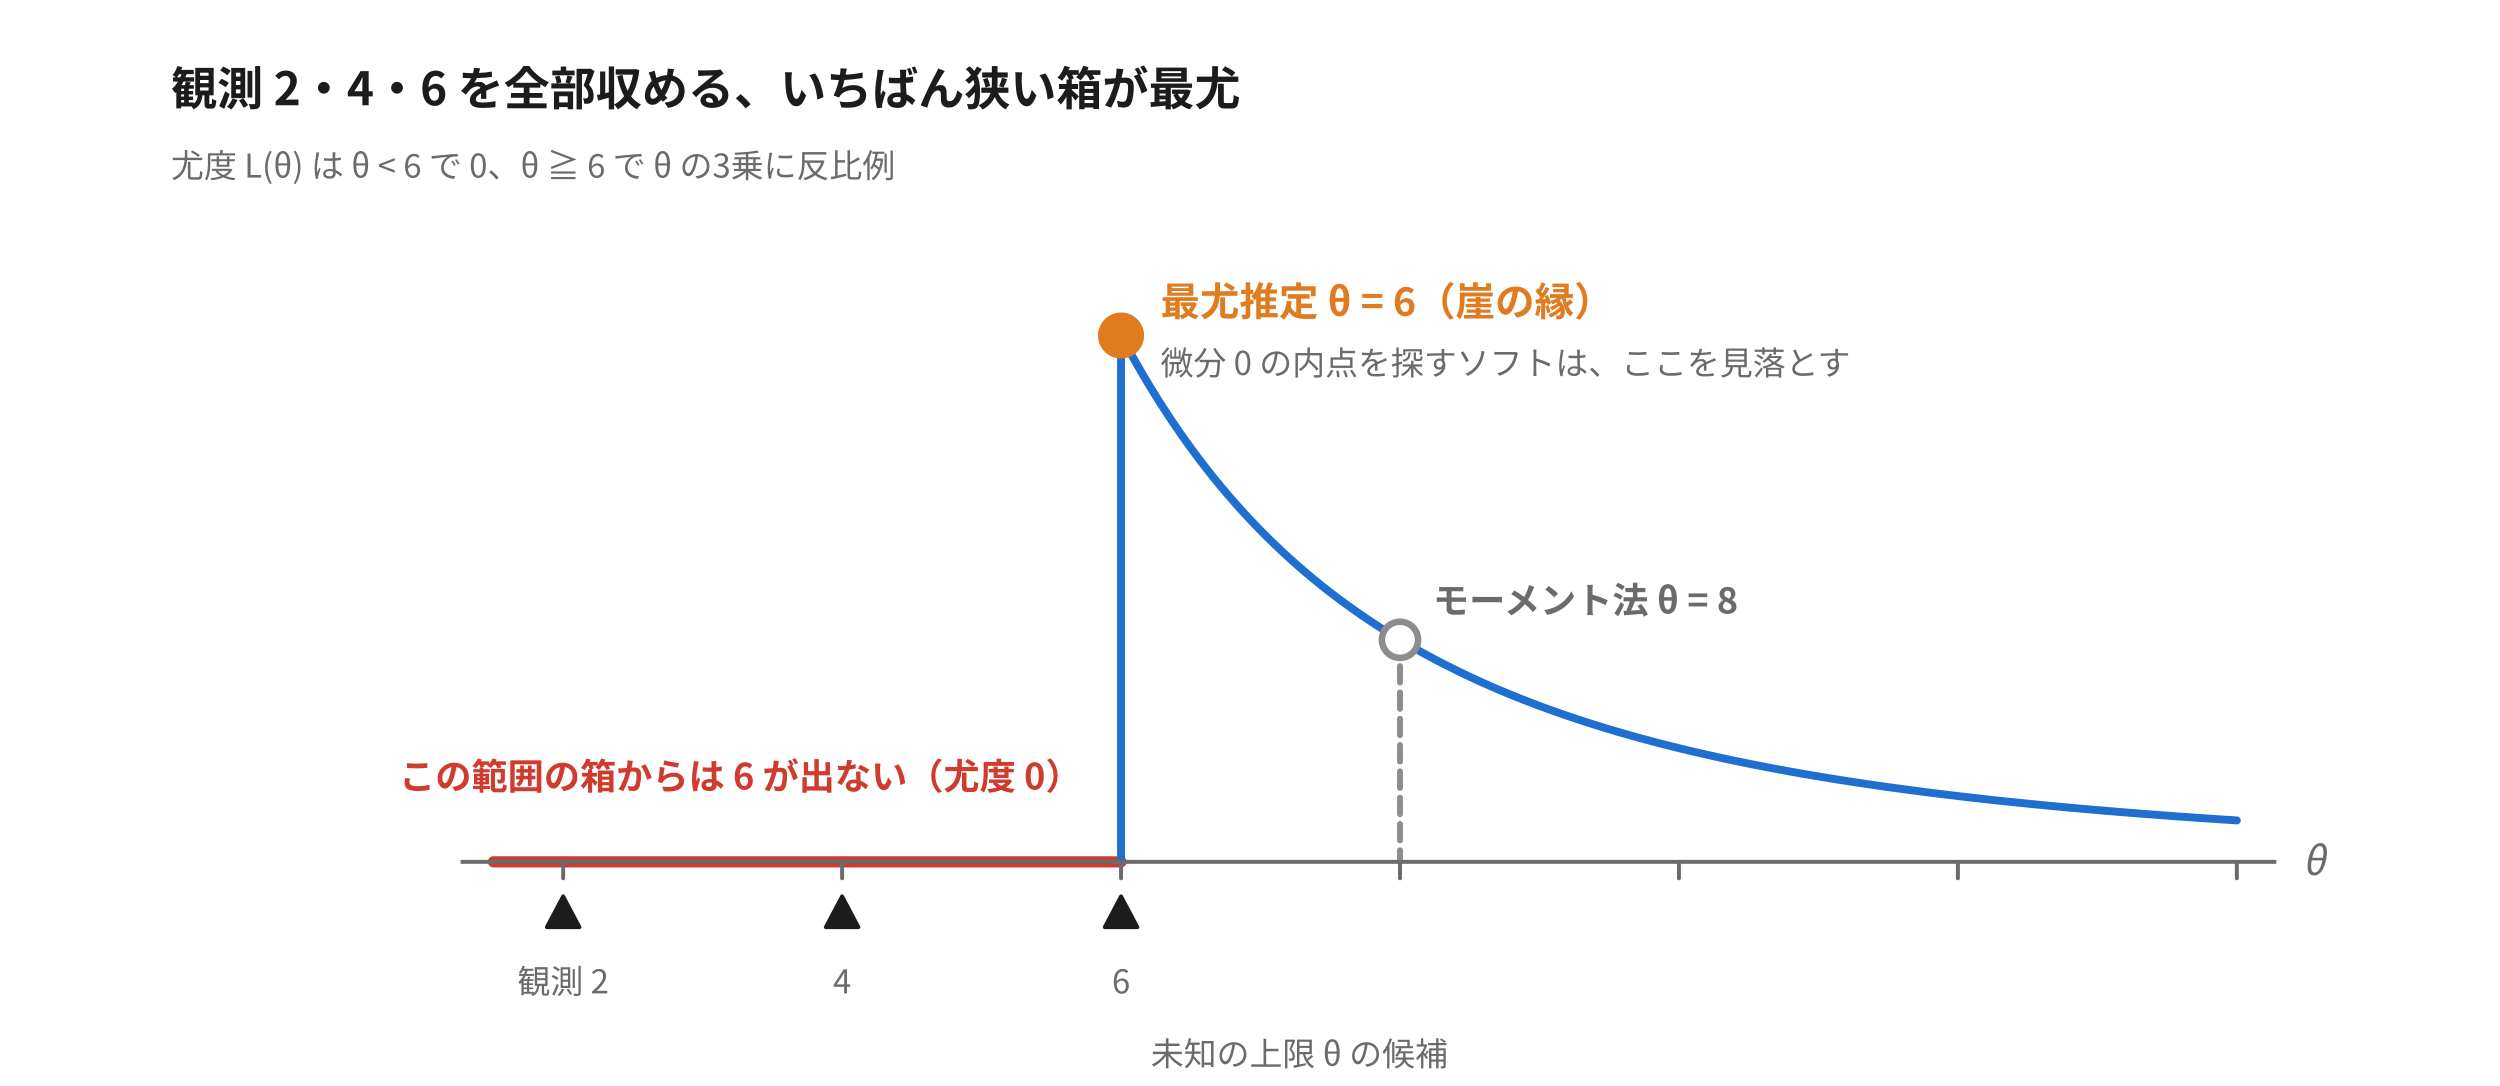
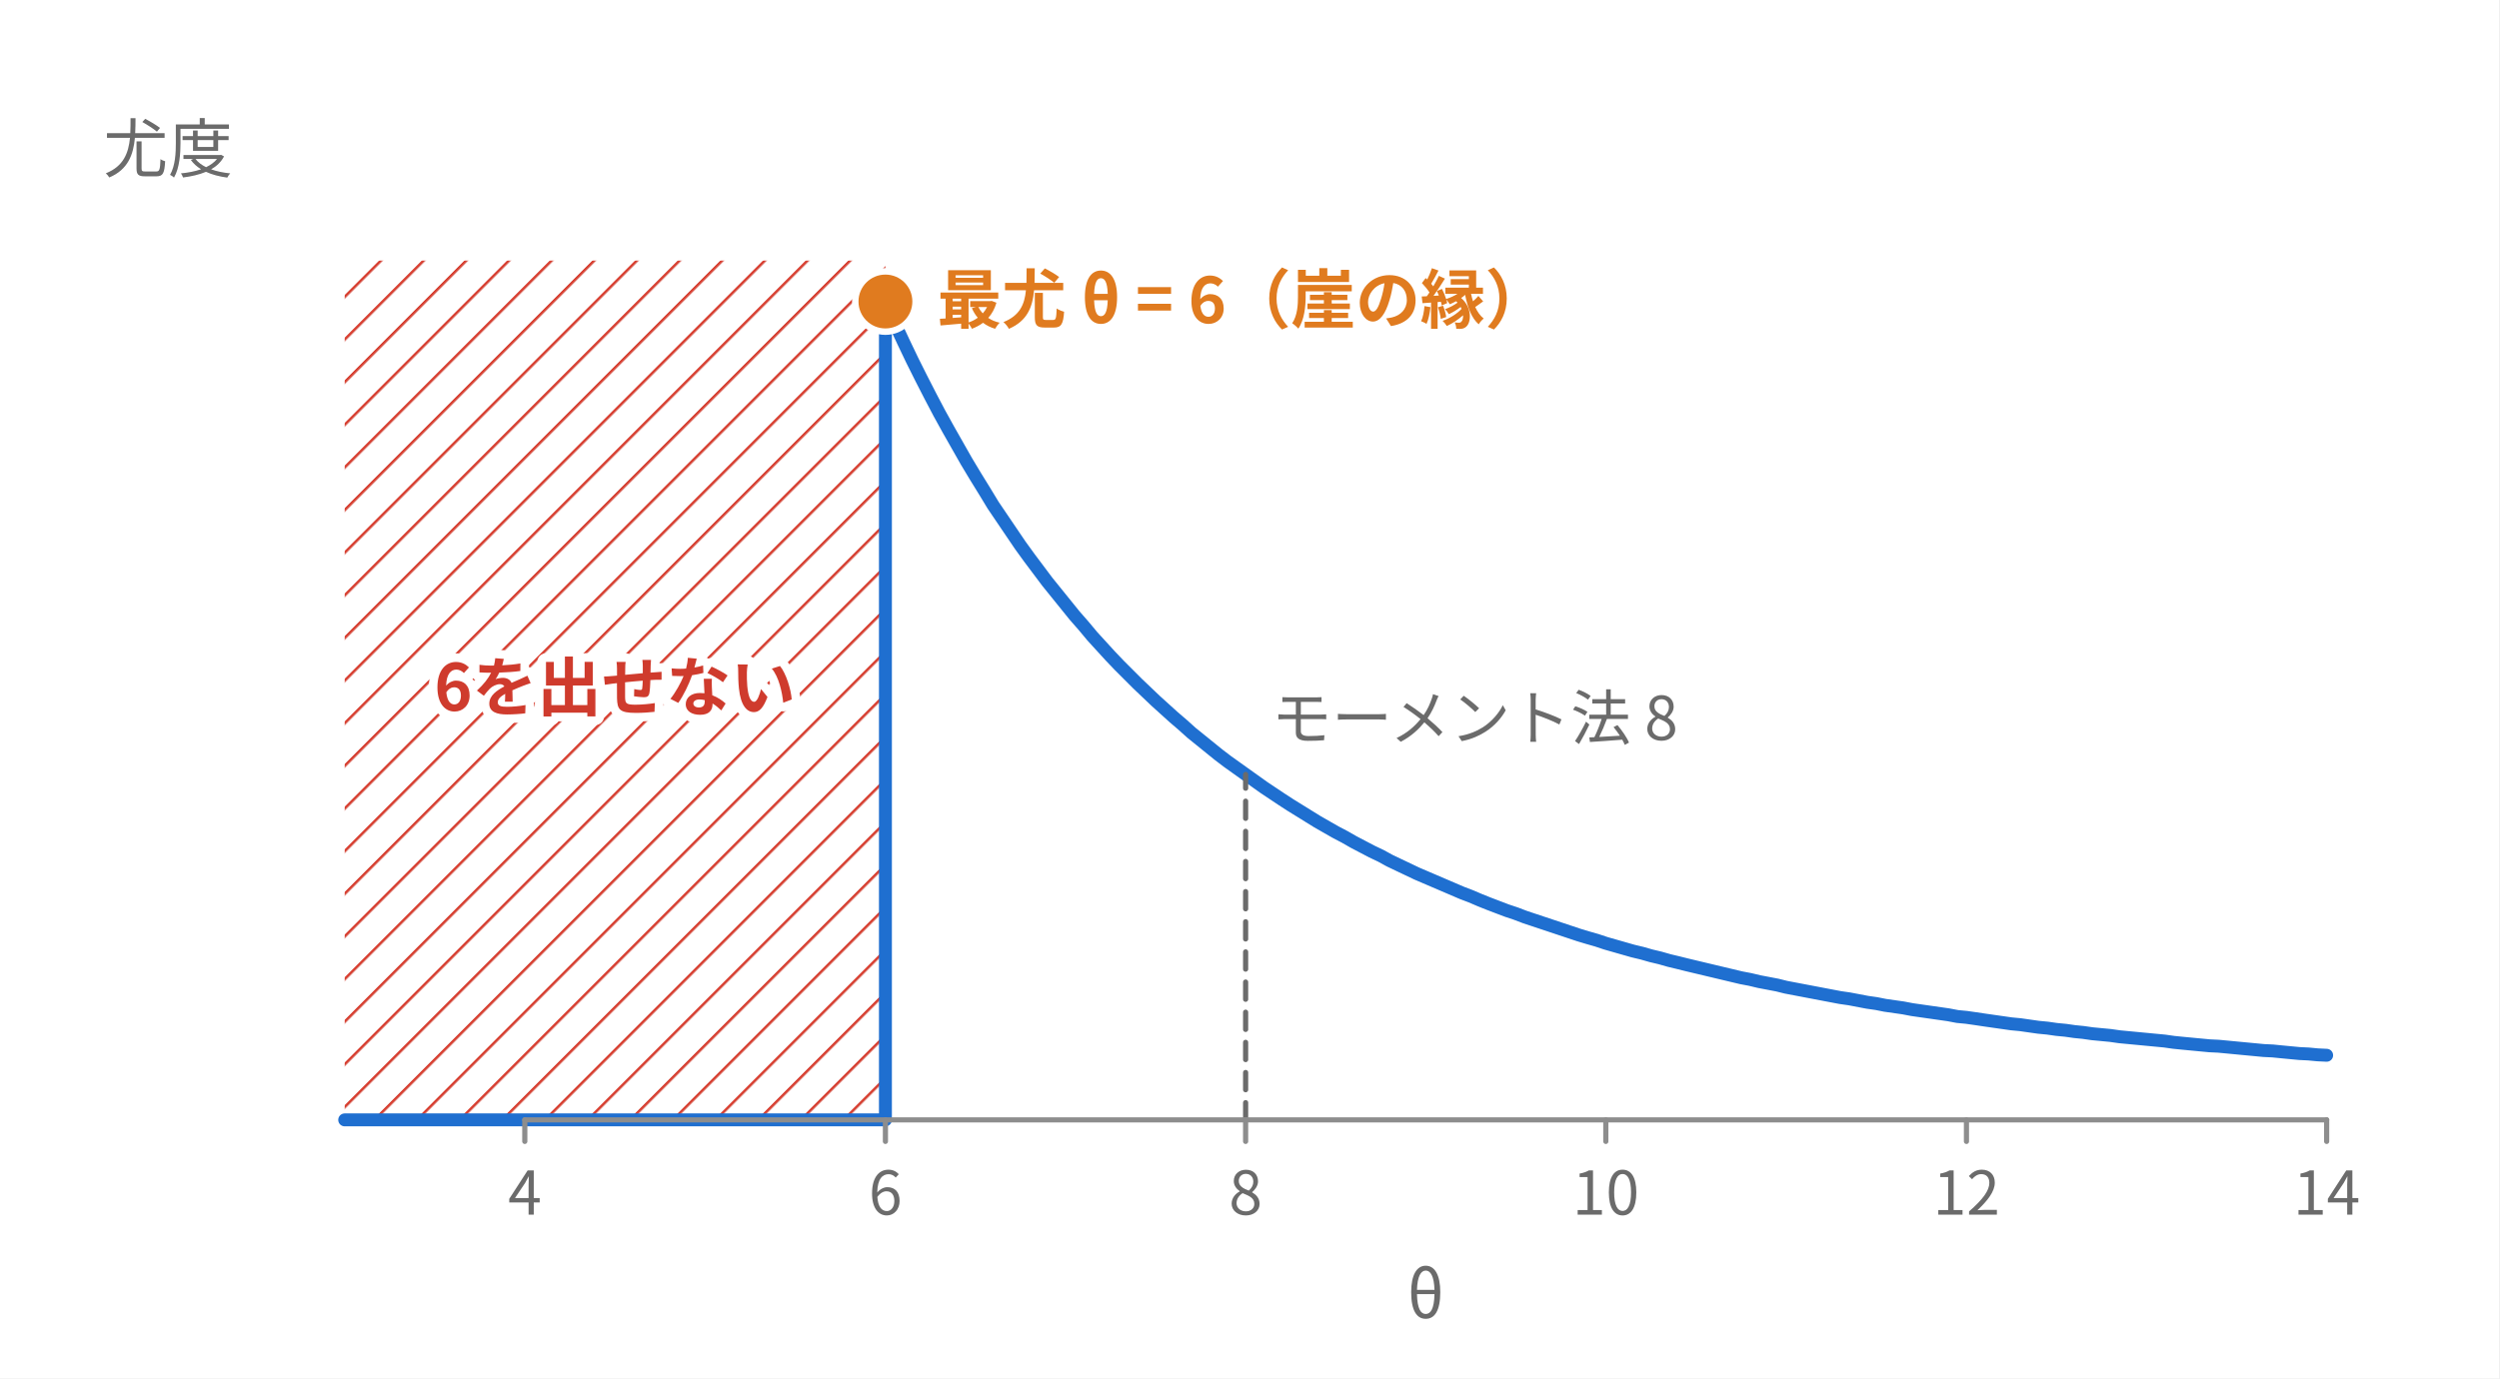
- <svg xmlns="http://www.w3.org/2000/svg" viewBox="0 0 760 330" role="img" aria-labelledby="title desc">
-   <rect x="0" y="0" width="760" height="330" fill="#ffffff" />
-   <text x="52" y="32" font-family="Noto Sans CJK JP, Hiragino Sans, Noto Sans JP, Yu Gothic, sans-serif" font-size="14" fill="#1c1c1c" text-anchor="start" font-weight="700">観測 2・4・6 を全部収める、いちばん狭い箱が最尤</text>
-   <text x="52" y="54" font-family="Noto Sans CJK JP, Hiragino Sans, Noto Sans JP, Yu Gothic, sans-serif" font-size="10" fill="#6b6b6b" text-anchor="start" font-weight="400">尤度 L(θ) は θ &lt; 6 で 0、θ ≧ 6 で θ の3乗に反比例</text>
-   <line x1="150.0" y1="262" x2="340.8" y2="262" stroke="#cf3b2d" stroke-width="3.4" stroke-linecap="round" opacity="1" />
-   <text x="328.8" y="240" font-family="Noto Sans CJK JP, Hiragino Sans, Noto Sans JP, Yu Gothic, sans-serif" font-size="11" fill="#cf3b2d" text-anchor="end" font-weight="700">この範囲の箱からは 6 が出ない（尤度 0）</text>
-   <line x1="340.8" y1="262" x2="340.8" y2="102" stroke="#1f6fd0" stroke-width="2.4" stroke-linecap="round" opacity="1" />
-   <path d="M 340.8 102 L 341.65 103.59 L 342.5 105.16 L 343.34 106.71 L 344.19 108.23 L 345.04 109.74 L 345.89 111.23 L 346.74 112.7 L 347.58 114.15 L 348.43 115.58 L 349.28 116.99 L 350.13 118.38 L 350.98 119.76 L 351.82 121.12 L 352.67 122.46 L 353.52 123.79 L 354.37 125.09 L 355.22 126.39 L 356.06 127.66 L 356.91 128.92 L 357.76 130.16 L 358.61 131.39 L 359.46 132.61 L 360.3 133.8 L 361.15 134.99 L 362 136.16 L 362.85 137.31 L 363.7 138.45 L 364.54 139.58 L 365.39 140.69 L 366.24 141.79 L 367.09 142.88 L 367.94 143.95 L 368.78 145.01 L 369.63 146.06 L 370.48 147.09 L 371.33 148.12 L 372.18 149.13 L 373.02 150.12 L 373.87 151.11 L 374.72 152.09 L 375.57 153.05 L 376.42 154 L 377.26 154.95 L 378.11 155.88 L 378.96 156.8 L 379.81 157.71 L 380.66 158.61 L 381.5 159.49 L 382.35 160.37 L 383.2 161.24 L 384.05 162.1 L 384.9 162.95 L 385.74 163.79 L 386.59 164.62 L 387.44 165.44 L 388.29 166.25 L 389.14 167.05 L 389.98 167.85 L 390.83 168.63 L 391.68 169.41 L 392.53 170.17 L 393.38 170.93 L 394.22 171.68 L 395.07 172.43 L 395.92 173.16 L 396.77 173.89 L 397.62 174.61 L 398.46 175.32 L 399.31 176.02 L 400.16 176.71 L 401.01 177.4 L 401.86 178.08 L 402.7 178.76 L 403.55 179.42 L 404.4 180.08 L 405.25 180.73 L 406.1 181.38 L 406.94 182.02 L 407.79 182.65 L 408.64 183.27 L 409.49 183.89 L 410.34 184.5 L 411.18 185.11 L 412.03 185.71 L 412.88 186.3 L 413.73 186.89 L 414.58 187.47 L 415.42 188.04 L 416.27 188.61 L 417.12 189.17 L 417.97 189.73 L 418.82 190.28 L 419.66 190.83 L 420.51 191.37 L 421.36 191.9 L 422.21 192.43 L 423.06 192.96 L 423.9 193.48 L 424.75 193.99 L 425.6 194.5 L 426.45 195 L 427.3 195.5 L 428.14 196 L 428.99 196.49 L 429.84 196.97 L 430.69 197.45 L 431.54 197.92 L 432.38 198.39 L 433.23 198.86 L 434.08 199.32 L 434.93 199.78 L 435.78 200.23 L 436.62 200.68 L 437.47 201.12 L 438.32 201.56 L 439.17 201.99 L 440.02 202.42 L 440.86 202.85 L 441.71 203.27 L 442.56 203.69 L 443.41 204.11 L 444.26 204.52 L 445.1 204.92 L 445.95 205.33 L 446.8 205.72 L 447.65 206.12 L 448.5 206.51 L 449.34 206.9 L 450.19 207.28 L 451.04 207.67 L 451.89 208.04 L 452.74 208.42 L 453.58 208.79 L 454.43 209.15 L 455.28 209.52 L 456.13 209.88 L 456.98 210.23 L 457.82 210.59 L 458.67 210.94 L 459.52 211.29 L 460.37 211.63 L 461.22 211.97 L 462.06 212.31 L 462.91 212.64 L 463.76 212.98 L 464.61 213.31 L 465.46 213.63 L 466.3 213.95 L 467.15 214.28 L 468 214.59 L 468.85 214.91 L 469.7 215.22 L 470.54 215.53 L 471.39 215.83 L 472.24 216.14 L 473.09 216.44 L 473.94 216.74 L 474.78 217.03 L 475.63 217.33 L 476.48 217.62 L 477.33 217.91 L 478.18 218.19 L 479.02 218.47 L 479.87 218.76 L 480.72 219.03 L 481.57 219.31 L 482.42 219.58 L 483.26 219.85 L 484.11 220.12 L 484.96 220.39 L 485.81 220.66 L 486.66 220.92 L 487.5 221.18 L 488.35 221.44 L 489.2 221.69 L 490.05 221.94 L 490.9 222.2 L 491.74 222.45 L 492.59 222.69 L 493.44 222.94 L 494.29 223.18 L 495.14 223.42 L 495.98 223.66 L 496.83 223.9 L 497.68 224.13 L 498.53 224.37 L 499.38 224.6 L 500.22 224.83 L 501.07 225.05 L 501.92 225.28 L 502.77 225.5 L 503.62 225.73 L 504.46 225.95 L 505.31 226.17 L 506.16 226.38 L 507.01 226.6 L 507.86 226.81 L 508.7 227.02 L 509.55 227.23 L 510.4 227.44 L 511.25 227.65 L 512.1 227.85 L 512.94 228.05 L 513.79 228.26 L 514.64 228.46 L 515.49 228.65 L 516.34 228.85 L 517.18 229.05 L 518.03 229.24 L 518.88 229.43 L 519.73 229.62 L 520.58 229.81 L 521.42 230 L 522.27 230.19 L 523.12 230.37 L 523.97 230.56 L 524.82 230.74 L 525.66 230.92 L 526.51 231.1 L 527.36 231.28 L 528.21 231.45 L 529.06 231.63 L 529.9 231.8 L 530.75 231.97 L 531.6 232.15 L 532.45 232.32 L 533.3 232.48 L 534.14 232.65 L 534.99 232.82 L 535.84 232.98 L 536.69 233.15 L 537.54 233.31 L 538.38 233.47 L 539.23 233.63 L 540.08 233.79 L 540.93 233.95 L 541.78 234.1 L 542.62 234.26 L 543.47 234.41 L 544.32 234.57 L 545.17 234.72 L 546.02 234.87 L 546.86 235.02 L 547.71 235.17 L 548.56 235.31 L 549.41 235.46 L 550.26 235.6 L 551.1 235.75 L 551.95 235.89 L 552.8 236.03 L 553.65 236.18 L 554.5 236.32 L 555.34 236.45 L 556.19 236.59 L 557.04 236.73 L 557.89 236.87 L 558.74 237 L 559.58 237.14 L 560.43 237.27 L 561.28 237.4 L 562.13 237.53 L 562.98 237.66 L 563.82 237.79 L 564.67 237.92 L 565.52 238.05 L 566.37 238.17 L 567.22 238.3 L 568.06 238.43 L 568.91 238.55 L 569.76 238.67 L 570.61 238.8 L 571.46 238.92 L 572.3 239.04 L 573.15 239.16 L 574 239.28 L 574.85 239.39 L 575.7 239.51 L 576.54 239.63 L 577.39 239.74 L 578.24 239.86 L 579.09 239.97 L 579.94 240.09 L 580.78 240.2 L 581.63 240.31 L 582.48 240.42 L 583.33 240.53 L 584.18 240.64 L 585.02 240.75 L 585.87 240.86 L 586.72 240.97 L 587.57 241.07 L 588.42 241.18 L 589.26 241.28 L 590.11 241.39 L 590.96 241.49 L 591.81 241.59 L 592.66 241.7 L 593.5 241.8 L 594.35 241.9 L 595.2 242 L 596.05 242.1 L 596.9 242.2 L 597.74 242.3 L 598.59 242.39 L 599.44 242.49 L 600.29 242.59 L 601.14 242.68 L 601.98 242.78 L 602.83 242.87 L 603.68 242.97 L 604.53 243.06 L 605.38 243.15 L 606.22 243.25 L 607.07 243.34 L 607.92 243.43 L 608.77 243.52 L 609.62 243.61 L 610.46 243.7 L 611.31 243.79 L 612.16 243.87 L 613.01 243.96 L 613.86 244.05 L 614.7 244.13 L 615.55 244.22 L 616.4 244.31 L 617.25 244.39 L 618.1 244.47 L 618.94 244.56 L 619.79 244.64 L 620.64 244.72 L 621.49 244.81 L 622.34 244.89 L 623.18 244.97 L 624.03 245.05 L 624.88 245.13 L 625.73 245.21 L 626.58 245.29 L 627.42 245.37 L 628.27 245.44 L 629.12 245.52 L 629.97 245.6 L 630.82 245.67 L 631.66 245.75 L 632.51 245.83 L 633.36 245.9 L 634.21 245.98 L 635.06 246.05 L 635.9 246.12 L 636.75 246.2 L 637.6 246.27 L 638.45 246.34 L 639.3 246.41 L 640.14 246.49 L 640.99 246.56 L 641.84 246.63 L 642.69 246.7 L 643.54 246.77 L 644.38 246.84 L 645.23 246.91 L 646.08 246.97 L 646.93 247.04 L 647.78 247.11 L 648.62 247.18 L 649.47 247.24 L 650.32 247.31 L 651.17 247.38 L 652.02 247.44 L 652.86 247.51 L 653.71 247.57 L 654.56 247.64 L 655.41 247.7 L 656.26 247.76 L 657.1 247.83 L 657.95 247.89 L 658.8 247.95 L 659.65 248.02 L 660.5 248.08 L 661.34 248.14 L 662.19 248.2 L 663.04 248.26 L 663.89 248.32 L 664.74 248.38 L 665.58 248.44 L 666.43 248.5 L 667.28 248.56 L 668.13 248.62 L 668.98 248.68 L 669.82 248.73 L 670.67 248.79 L 671.52 248.85 L 672.37 248.91 L 673.22 248.96 L 674.06 249.02 L 674.91 249.08 L 675.76 249.13 L 676.61 249.19 L 677.46 249.24 L 678.3 249.3 L 679.15 249.35 L 680 249.41" fill="none" stroke="#1f6fd0" stroke-width="2.4" stroke-linecap="round" stroke-linejoin="round" opacity="1" />
-   <circle cx="340.8" cy="102" r="6.5" fill="#e07b1f" stroke="#e07b1f" stroke-width="1.0" opacity="1" />
-   <text x="352.8" y="96" font-family="Noto Sans CJK JP, Hiragino Sans, Noto Sans JP, Yu Gothic, sans-serif" font-size="12" fill="#e07b1f" text-anchor="start" font-weight="700">最尤推定 θ = 6（崖の縁）</text>
-   <text x="352.8" y="114" font-family="Noto Sans CJK JP, Hiragino Sans, Noto Sans JP, Yu Gothic, sans-serif" font-size="10" fill="#6b6b6b" text-anchor="start" font-weight="400">微分 0 の内点を探すソフトは、ここを見落とす</text>
-   <line x1="425.6" y1="194.5" x2="425.6" y2="262" stroke="#8d8d8d" stroke-width="1.8" stroke-linecap="round" opacity="1" stroke-dasharray="5 3" />
-   <circle cx="425.6" cy="194.5" r="5.5" fill="#ffffff" stroke="#8d8d8d" stroke-width="2.0" opacity="1" />
-   <text x="435.6" y="186.5" font-family="Noto Sans CJK JP, Hiragino Sans, Noto Sans JP, Yu Gothic, sans-serif" font-size="11" fill="#6b6b6b" text-anchor="start" font-weight="700">モーメント法 θ = 8</text>
-   <path d="M 171.2 272.5 L 176.15 281.85 L 166.25 281.85 Z" fill="#1c1c1c" stroke="#1c1c1c" stroke-width="1.2" stroke-linecap="round" stroke-linejoin="round" opacity="1" />
-   <path d="M 256 272.5 L 260.95 281.85 L 251.05 281.85 Z" fill="#1c1c1c" stroke="#1c1c1c" stroke-width="1.2" stroke-linecap="round" stroke-linejoin="round" opacity="1" />
-   <path d="M 340.8 272.5 L 345.75 281.85 L 335.85 281.85 Z" fill="#1c1c1c" stroke="#1c1c1c" stroke-width="1.2" stroke-linecap="round" stroke-linejoin="round" opacity="1" />
-   <text x="171.2" y="302" font-family="Noto Sans CJK JP, Hiragino Sans, Noto Sans JP, Yu Gothic, sans-serif" font-size="10" fill="#6b6b6b" text-anchor="middle" font-weight="400">観測 2</text>
-   <text x="256.0" y="302" font-family="Noto Sans CJK JP, Hiragino Sans, Noto Sans JP, Yu Gothic, sans-serif" font-size="10" fill="#6b6b6b" text-anchor="middle" font-weight="400">4</text>
-   <text x="340.8" y="302" font-family="Noto Sans CJK JP, Hiragino Sans, Noto Sans JP, Yu Gothic, sans-serif" font-size="10" fill="#6b6b6b" text-anchor="middle" font-weight="400">6</text>
-   <line x1="140" y1="262" x2="692" y2="262" stroke="#6b6b6b" stroke-width="1.2" stroke-linecap="butt" opacity="1" />
-   <line x1="171.2" y1="262" x2="171.2" y2="267" stroke="#6b6b6b" stroke-width="1.2" stroke-linecap="round" opacity="1" />
-   <line x1="256.0" y1="262" x2="256.0" y2="267" stroke="#6b6b6b" stroke-width="1.2" stroke-linecap="round" opacity="1" />
-   <line x1="340.8" y1="262" x2="340.8" y2="267" stroke="#6b6b6b" stroke-width="1.2" stroke-linecap="round" opacity="1" />
-   <line x1="425.6" y1="262" x2="425.6" y2="267" stroke="#6b6b6b" stroke-width="1.2" stroke-linecap="round" opacity="1" />
-   <line x1="510.4" y1="262" x2="510.4" y2="267" stroke="#6b6b6b" stroke-width="1.2" stroke-linecap="round" opacity="1" />
-   <line x1="595.2" y1="262" x2="595.2" y2="267" stroke="#6b6b6b" stroke-width="1.2" stroke-linecap="round" opacity="1" />
-   <line x1="680.0" y1="262" x2="680.0" y2="267" stroke="#6b6b6b" stroke-width="1.2" stroke-linecap="round" opacity="1" />
-   <text x="700" y="266" font-family="Noto Sans CJK JP, Hiragino Sans, Noto Sans JP, Yu Gothic, sans-serif" font-size="12" fill="#6b6b6b" text-anchor="start" font-weight="400" font-style="italic">θ</text>
-   <text x="395" y="324" font-family="Noto Sans CJK JP, Hiragino Sans, Noto Sans JP, Yu Gothic, sans-serif" font-size="10" fill="#6b6b6b" text-anchor="middle" font-weight="400">未知の上限 θ の候補</text>
+ <svg xmlns="http://www.w3.org/2000/svg" viewBox="0 0 580 320" role="img" aria-labelledby="title">
+   <defs>
+     <pattern id="hcf3b2d" width="7" height="7" patternUnits="userSpaceOnUse" patternTransform="rotate(45)">
+       <line x1="0" y1="0" x2="0" y2="7" stroke="#cf3b2d" stroke-width="1.2" />
+     </pattern>
+   </defs>
+   <rect x="0" y="0" width="580" height="320" fill="#ffffff" />
+   <rect x="80" y="60.5" width="125.5" height="199.5" fill="url(#hcf3b2d)" stroke="none" stroke-width="1.2" />
+   <text x="142.7" y="165" font-family="Noto Sans CJK JP, Hiragino Sans, Yu Gothic, sans-serif" font-size="15" text-anchor="middle" font-weight="700" fill="#ffffff" stroke="#ffffff" stroke-width="4" stroke-linejoin="round">6を出せない</text>
+   <text x="142.7" y="165" font-family="Noto Sans CJK JP, Hiragino Sans, Yu Gothic, sans-serif" font-size="15" text-anchor="middle" font-weight="700" fill="#cf3b2d">6を出せない</text>
+   <path d="M 80 260 L 205.5 260 L 205.5 70 L 205.5 70 L 207.5 74.7 L 209.6 79.2 L 211.7 83.6 L 213.8 87.8 L 215.9 91.9 L 218 95.9 L 220.1 99.7 L 222.2 103.4 L 224.3 107.1 L 226.4 110.6 L 228.5 114 L 230.5 117.3 L 232.6 120.4 L 234.7 123.5 L 236.8 126.6 L 238.9 129.5 L 241 132.3 L 243.1 135.1 L 245.2 137.7 L 247.3 140.3 L 249.4 142.9 L 251.5 145.3 L 253.5 147.7 L 255.6 150 L 257.7 152.3 L 259.8 154.5 L 261.9 156.6 L 264 158.7 L 266.1 160.7 L 268.2 162.7 L 270.3 164.6 L 272.4 166.5 L 274.5 168.3 L 276.5 170.1 L 278.6 171.8 L 280.7 173.5 L 282.8 175.2 L 284.9 176.8 L 287 178.3 L 289.1 179.8 L 291.2 181.3 L 293.3 182.8 L 295.4 184.2 L 297.5 185.6 L 299.5 186.9 L 301.6 188.2 L 303.7 189.5 L 305.8 190.8 L 307.9 192 L 310 193.2 L 312.1 194.3 L 314.2 195.5 L 316.3 196.6 L 318.4 197.7 L 320.5 198.7 L 322.5 199.8 L 324.6 200.8 L 326.7 201.8 L 328.8 202.8 L 330.9 203.7 L 333 204.6 L 335.1 205.5 L 337.2 206.4 L 339.3 207.3 L 341.4 208.1 L 343.5 209 L 345.5 209.8 L 347.6 210.6 L 349.7 211.4 L 351.8 212.1 L 353.9 212.9 L 356 213.6 L 358.1 214.3 L 360.2 215 L 362.3 215.7 L 364.4 216.4 L 366.5 217.1 L 368.5 217.7 L 370.6 218.3 L 372.7 219 L 374.8 219.6 L 376.9 220.2 L 379 220.8 L 381.1 221.3 L 383.2 221.9 L 385.3 222.4 L 387.4 223 L 389.5 223.5 L 391.5 224 L 393.6 224.5 L 395.7 225 L 397.8 225.5 L 399.9 226 L 402 226.5 L 404.1 227 L 406.2 227.4 L 408.3 227.9 L 410.4 228.3 L 412.5 228.7 L 414.5 229.2 L 416.6 229.6 L 418.7 230 L 420.8 230.4 L 422.9 230.8 L 425 231.2 L 427.1 231.6 L 429.2 231.9 L 431.3 232.3 L 433.4 232.7 L 435.5 233 L 437.5 233.4 L 439.6 233.7 L 441.7 234 L 443.8 234.4 L 445.9 234.7 L 448 235 L 450.1 235.3 L 452.2 235.6 L 454.3 236 L 456.4 236.2 L 458.5 236.5 L 460.5 236.8 L 462.6 237.1 L 464.7 237.4 L 466.8 237.7 L 468.9 237.9 L 471 238.2 L 473.1 238.5 L 475.2 238.7 L 477.3 239 L 479.4 239.2 L 481.5 239.5 L 483.5 239.7 L 485.6 240 L 487.7 240.2 L 489.8 240.4 L 491.9 240.7 L 494 240.9 L 496.1 241.1 L 498.2 241.3 L 500.3 241.5 L 502.4 241.7 L 504.5 242 L 506.5 242.2 L 508.6 242.4 L 510.7 242.6 L 512.8 242.8 L 514.9 242.9 L 517 243.1 L 519.1 243.3 L 521.2 243.5 L 523.3 243.7 L 525.4 243.9 L 527.5 244 L 529.5 244.2 L 531.6 244.4 L 533.7 244.6 L 535.8 244.7 L 537.9 244.9 L 540 245" fill="none" stroke="#1f6fd0" stroke-width="3" stroke-linejoin="round" stroke-linecap="round" />
+   <circle cx="205.5" cy="70" r="7" fill="#e07b1f" stroke="#ffffff" stroke-width="1.5" />
+   <text x="217.5" y="75" font-family="Noto Sans CJK JP, Hiragino Sans, Yu Gothic, sans-serif" font-size="15" text-anchor="start" font-weight="700" fill="#e07b1f">最尤 θ = 6（崖の縁）</text>
+   <line x1="289.1" y1="260" x2="289.1" y2="179.8" stroke="#6b6b6b" stroke-width="1.2" stroke-dasharray="4 3" stroke-linecap="round" />
+   <text x="295.1" y="171.8" font-family="Noto Sans CJK JP, Hiragino Sans, Yu Gothic, sans-serif" font-size="14" text-anchor="start" fill="#6b6b6b">モーメント法 8</text>
+   <line x1="121.8" y1="260" x2="540" y2="260" stroke="#8d8d8d" stroke-width="1.2" stroke-linecap="round" />
+   <line x1="121.8" y1="260" x2="121.8" y2="265" stroke="#8d8d8d" stroke-width="1.2" stroke-linecap="round" />
+   <text x="121.8" y="282" font-family="Noto Sans CJK JP, Hiragino Sans, Yu Gothic, sans-serif" font-size="14" text-anchor="middle" fill="#6b6b6b">4</text>
+   <line x1="205.5" y1="260" x2="205.5" y2="265" stroke="#8d8d8d" stroke-width="1.2" stroke-linecap="round" />
+   <text x="205.5" y="282" font-family="Noto Sans CJK JP, Hiragino Sans, Yu Gothic, sans-serif" font-size="14" text-anchor="middle" fill="#6b6b6b">6</text>
+   <line x1="289.1" y1="260" x2="289.1" y2="265" stroke="#8d8d8d" stroke-width="1.2" stroke-linecap="round" />
+   <text x="289.1" y="282" font-family="Noto Sans CJK JP, Hiragino Sans, Yu Gothic, sans-serif" font-size="14" text-anchor="middle" fill="#6b6b6b">8</text>
+   <line x1="372.7" y1="260" x2="372.7" y2="265" stroke="#8d8d8d" stroke-width="1.2" stroke-linecap="round" />
+   <text x="372.7" y="282" font-family="Noto Sans CJK JP, Hiragino Sans, Yu Gothic, sans-serif" font-size="14" text-anchor="middle" fill="#6b6b6b">10</text>
+   <line x1="456.4" y1="260" x2="456.4" y2="265" stroke="#8d8d8d" stroke-width="1.2" stroke-linecap="round" />
+   <text x="456.4" y="282" font-family="Noto Sans CJK JP, Hiragino Sans, Yu Gothic, sans-serif" font-size="14" text-anchor="middle" fill="#6b6b6b">12</text>
+   <line x1="540" y1="260" x2="540" y2="265" stroke="#8d8d8d" stroke-width="1.2" stroke-linecap="round" />
+   <text x="540" y="282" font-family="Noto Sans CJK JP, Hiragino Sans, Yu Gothic, sans-serif" font-size="14" text-anchor="middle" fill="#6b6b6b">14</text>
+   <text x="330.9" y="306" font-family="Noto Sans CJK JP, Hiragino Sans, Yu Gothic, sans-serif" font-size="15" text-anchor="middle" fill="#6b6b6b">θ</text>
+   <text x="24" y="40" font-family="Noto Sans CJK JP, Hiragino Sans, Yu Gothic, sans-serif" font-size="15" text-anchor="start" fill="#6b6b6b">尤度</text>
</svg>
